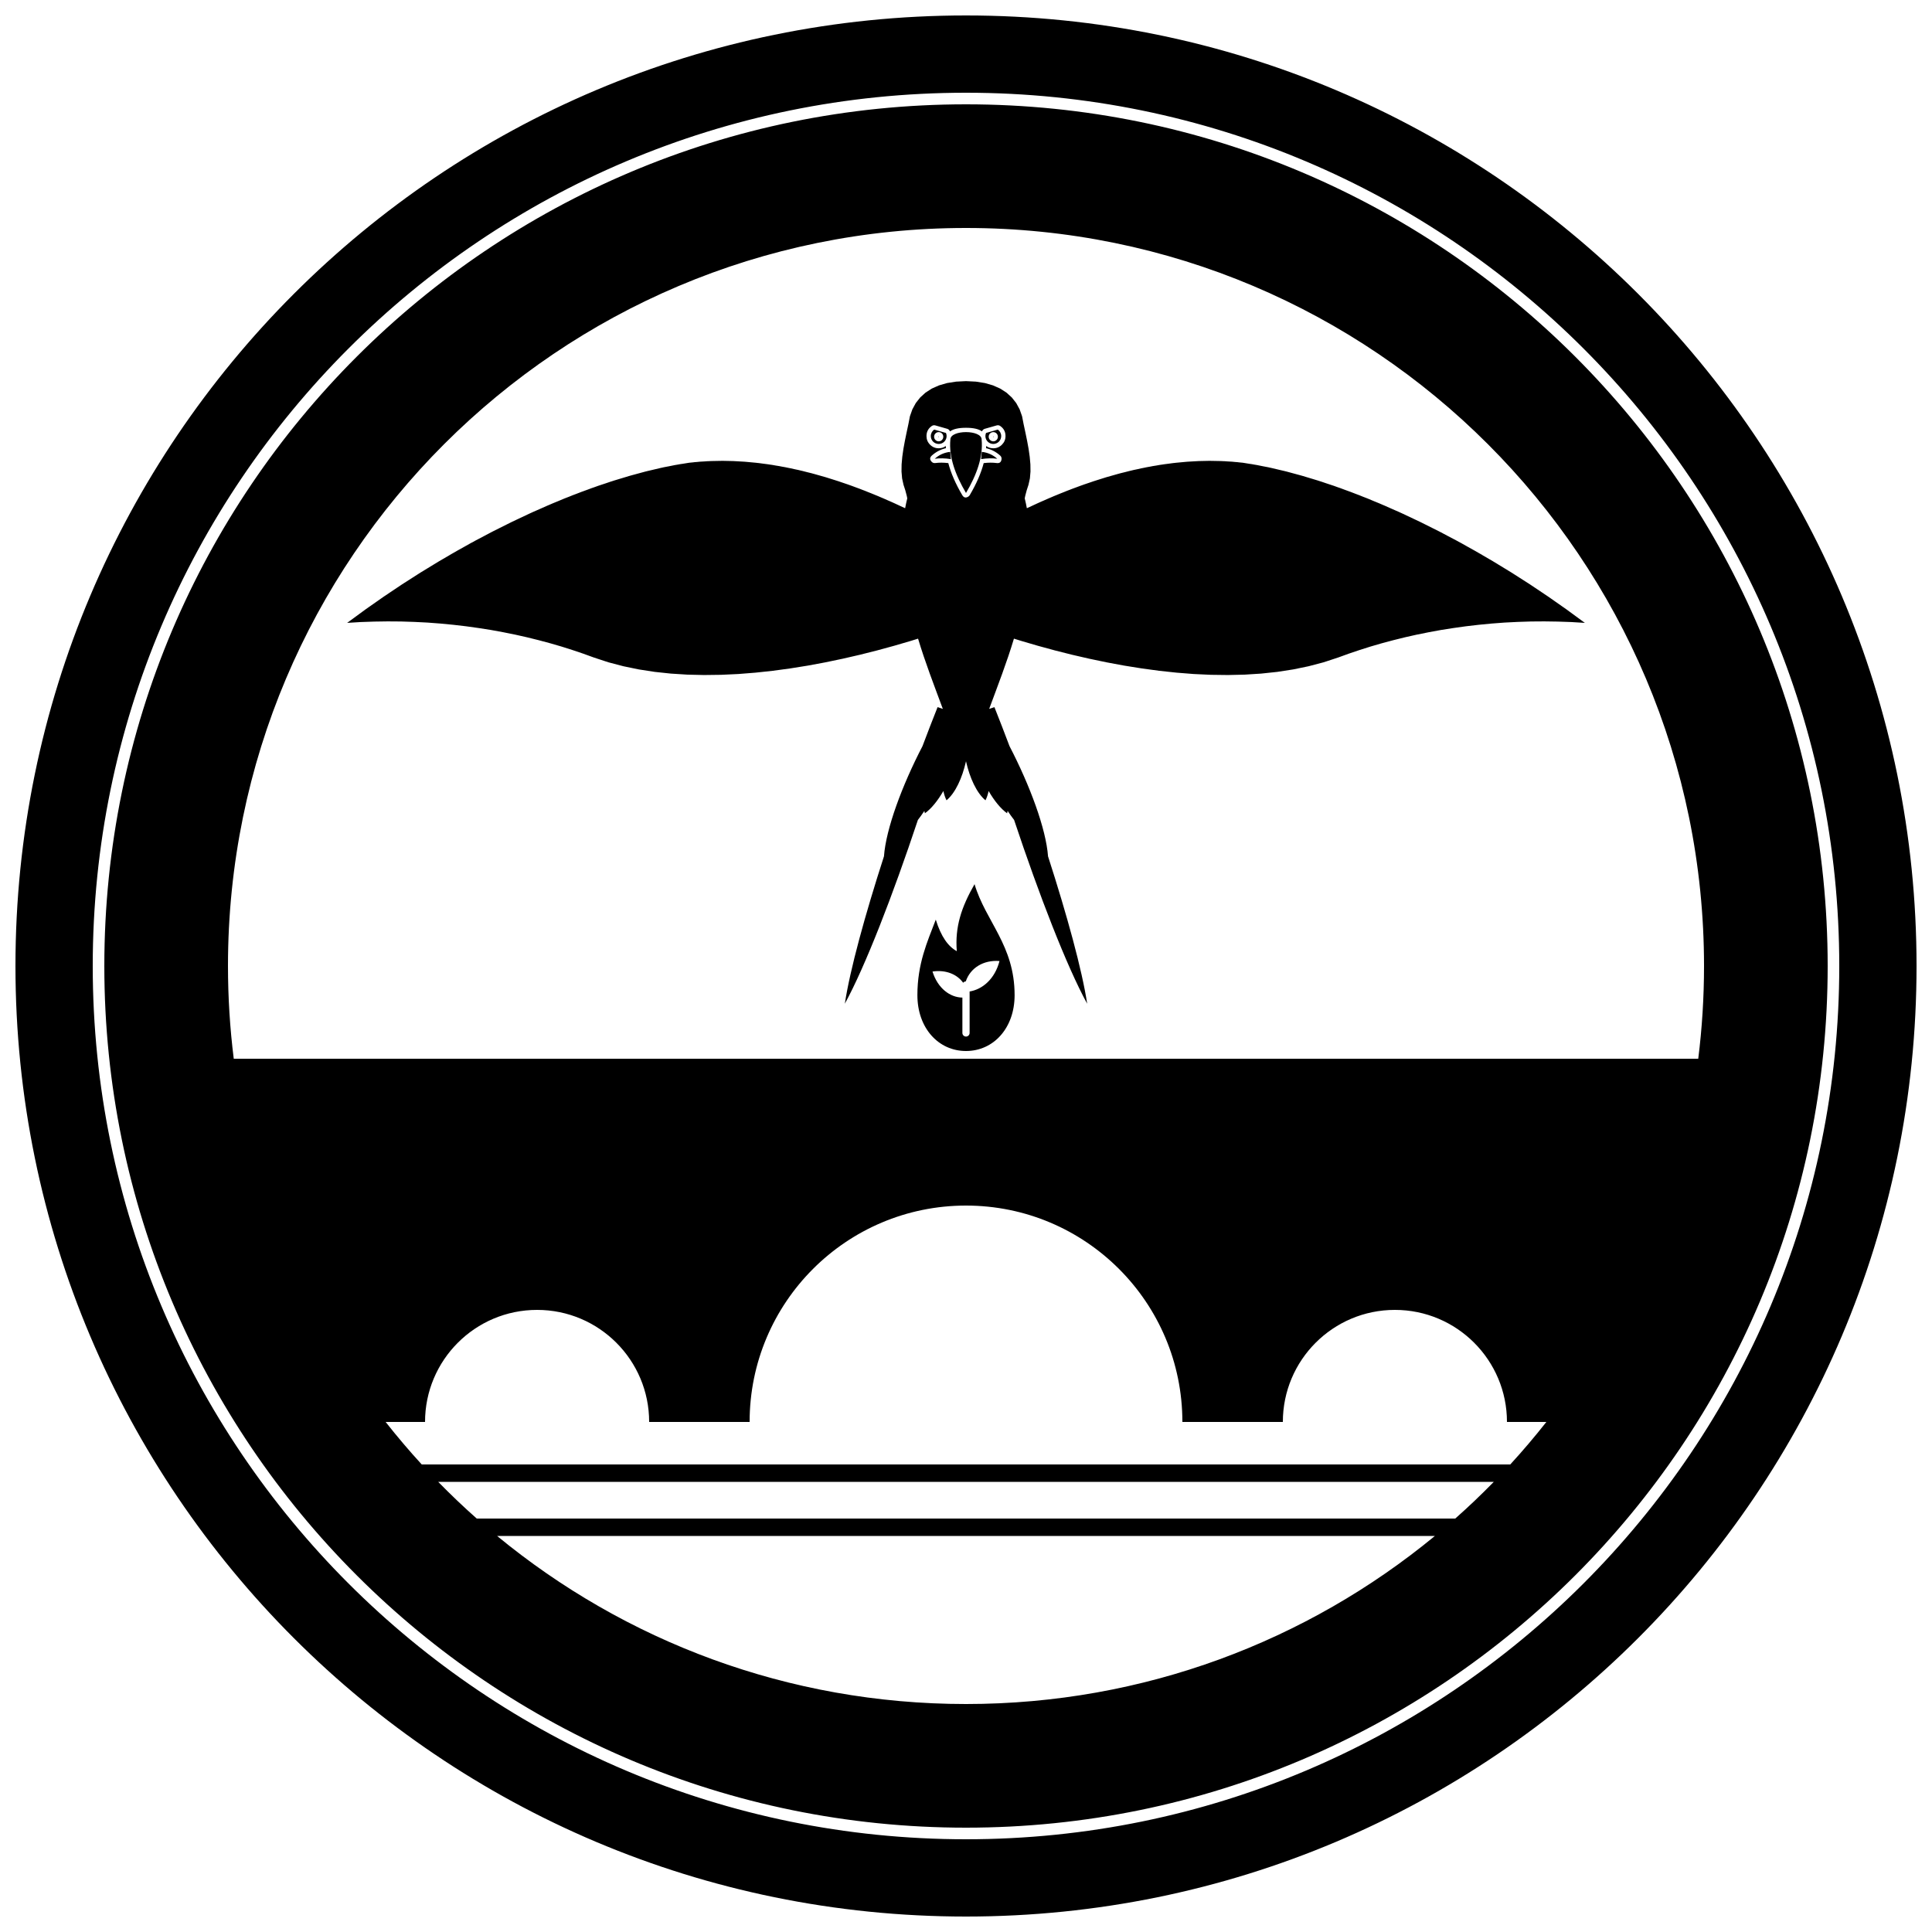
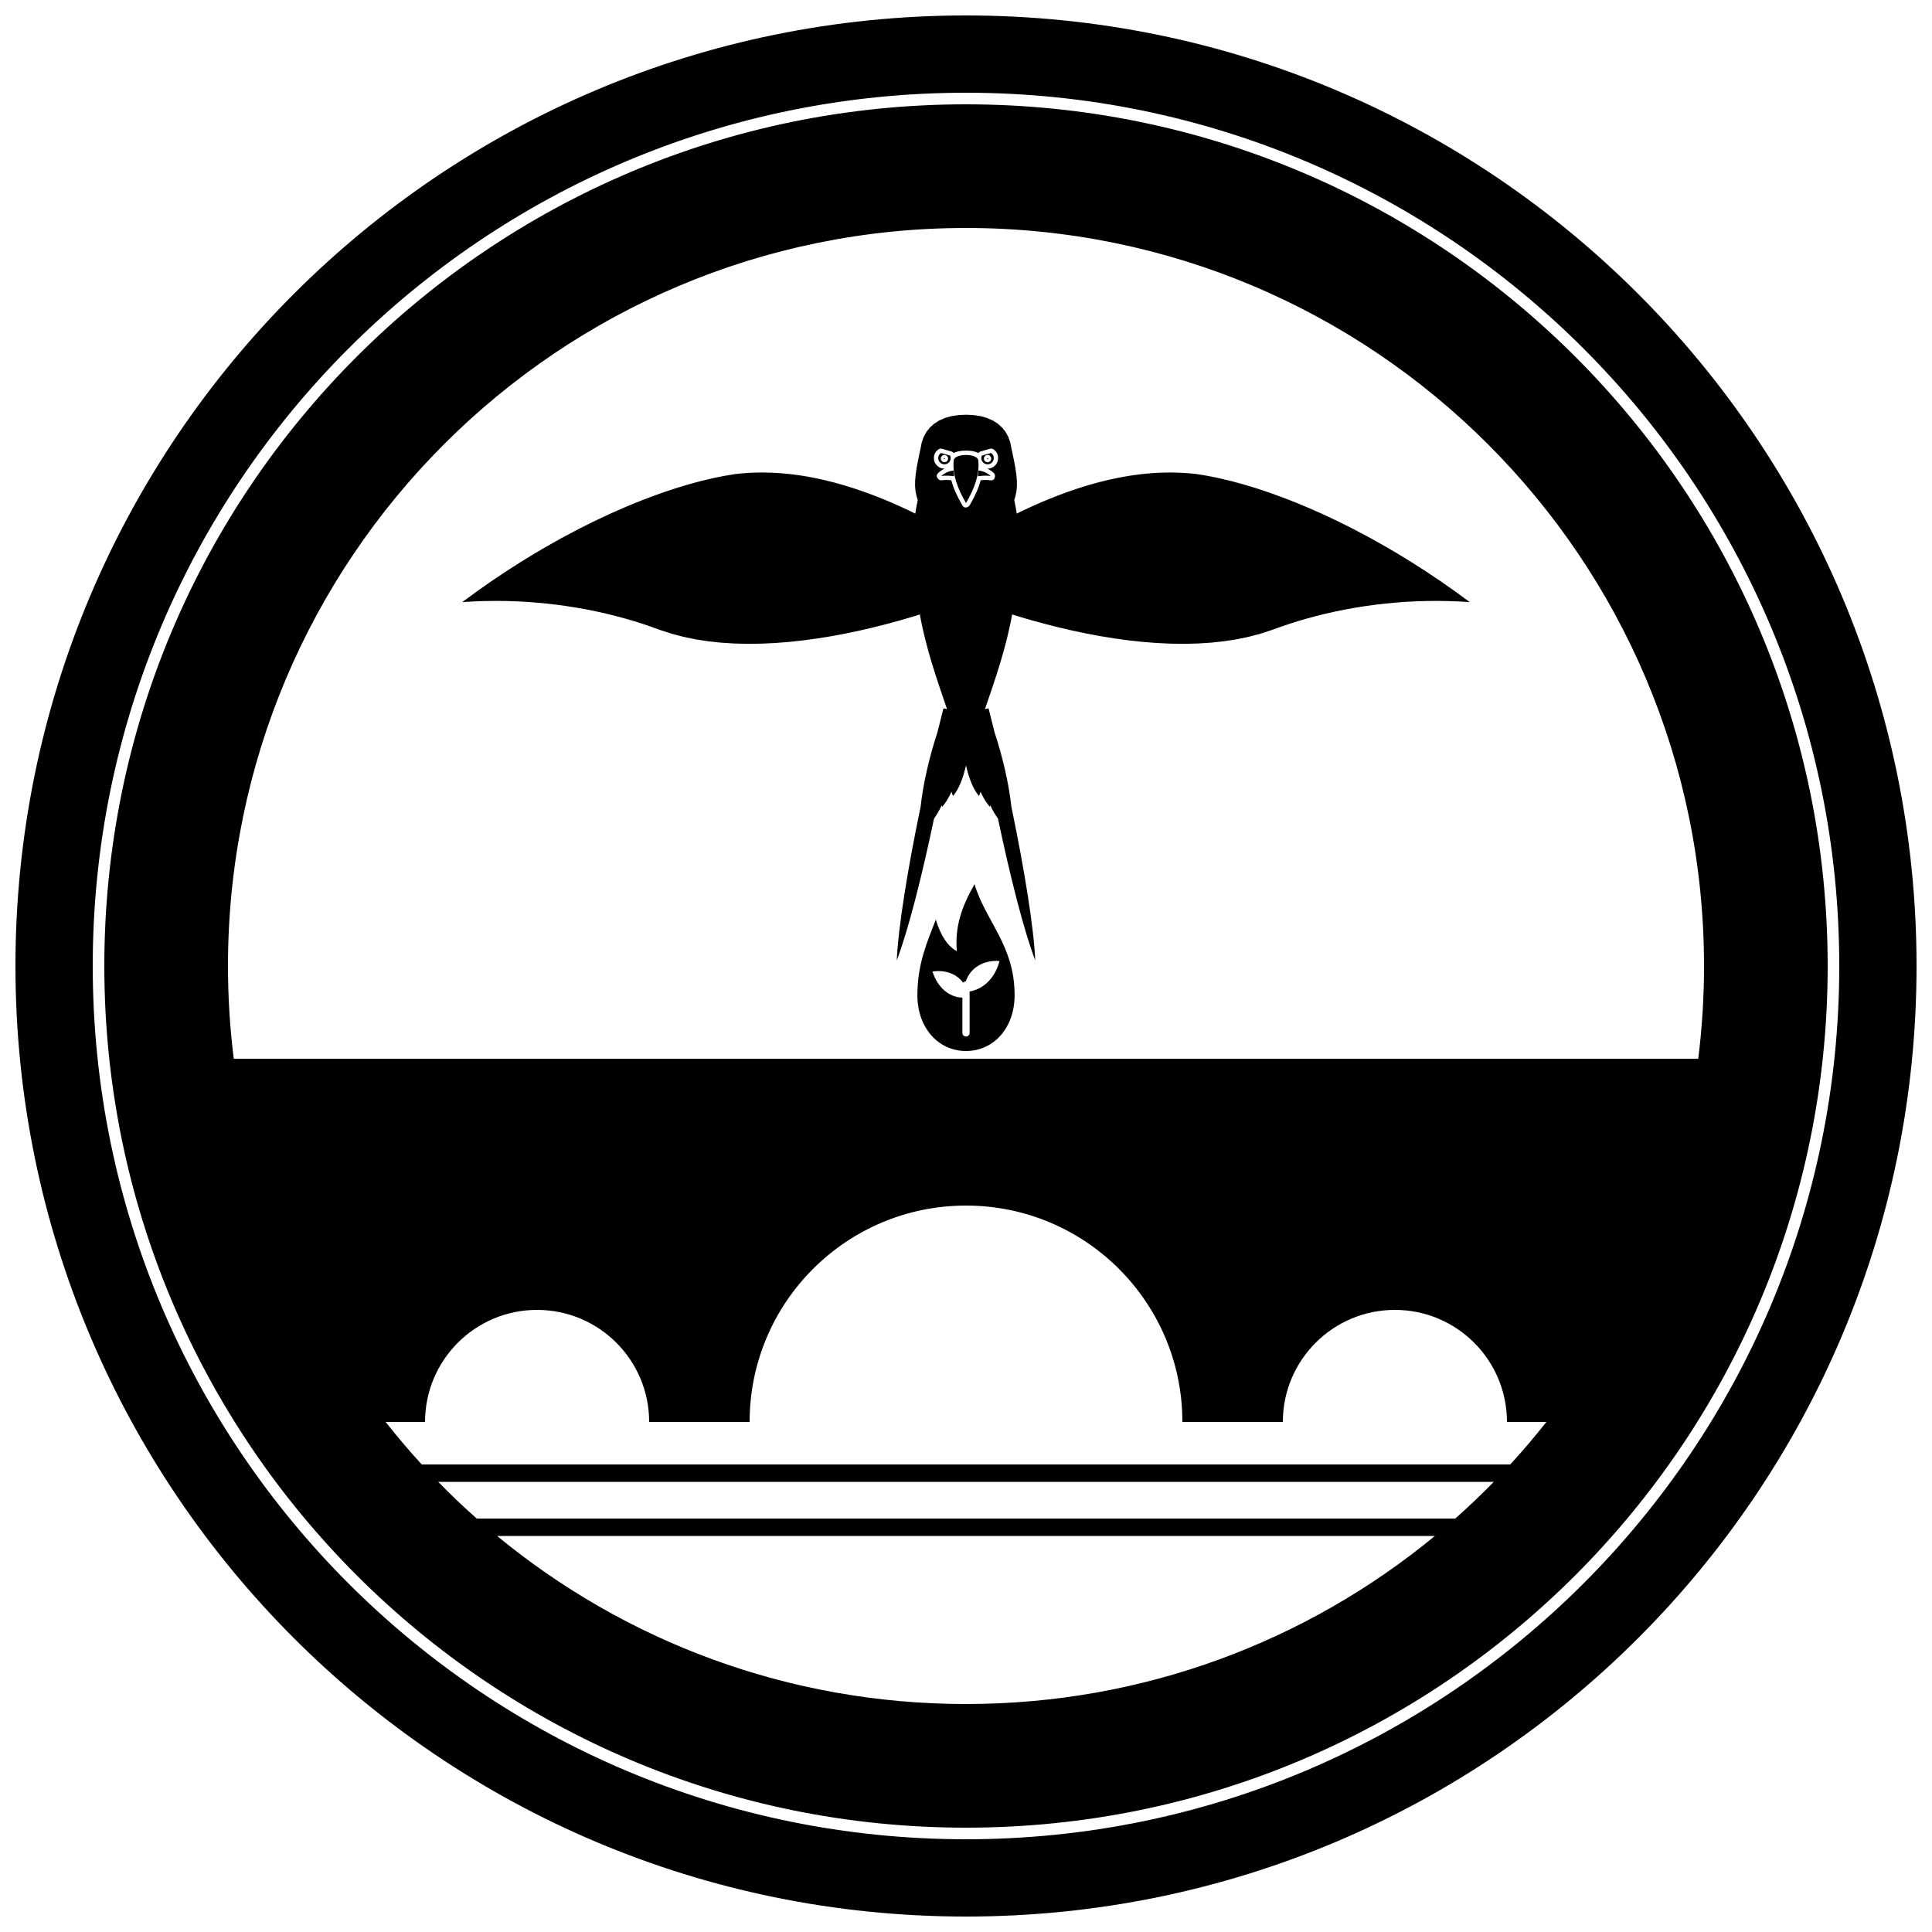
<svg xmlns="http://www.w3.org/2000/svg" viewBox="0 0 1000 1000" role="img" aria-label="קריית חינוך דרור · משלחת לגרמניה 2026">
-   <path fill="#000000" d="M8 500C8 228.28 228.28 8 500 8C771.72 8 992 228.28 992 500C992 771.72 771.72 992 500 992C228.28 992 8 771.72 8 500ZM48 500C48 749.63 250.37 952 500 952C749.63 952 952 749.63 952 500C952 250.37 749.63 48 500 48C250.37 48 48 250.37 48 500ZM54 500C54 253.68 253.68 54 500 54C746.32 54 946 253.68 946 500C946 746.32 746.32 946 500 946C253.68 946 54 746.32 54 500ZM118 500C118 516.26 119.02 532.28 120.99 548H879.01C880.98 532.28 882 516.26 882 500C882 289.03 710.97 118 500 118C289.03 118 118 289.03 118 500ZM485.29 366.01 488.01 366.93C483.45 354.61 478.84 342.76 475.19 330.56L471.36 331.75L462.74 334.27L453.98 336.66L445.13 338.89L436.19 340.95L427.2 342.83L418.17 344.51L409.12 345.96L400.08 347.19L391.08 348.16L382.12 348.87L373.24 349.28L364.45 349.39L355.77 349.19L347.22 348.65L338.84 347.76L330.64 346.49L322.65 344.84L314.89 342.8L307.36 340.32L301.92 338.35L296.35 336.47L290.65 334.66L284.84 332.97L278.9 331.38L272.86 329.88L266.73 328.5L260.48 327.24L254.15 326.08L247.72 325.07L241.21 324.16L234.63 323.39L227.96 322.75L221.23 322.24L214.43 321.9L207.58 321.68L200.67 321.63L193.71 321.73L186.71 321.97L179.68 322.4L189.12 315.48L198.61 308.83L208.13 302.45L217.65 296.36L227.18 290.55L232.88 287.23V287.2L234.81 286.11L236.68 285.03L240.4 282.96L243.73 281.08L245.04 280.39L246.13 279.78L250.72 277.37L254.52 275.35L255.3 274.96L255.52 274.84L264.83 270.19L265.03 270.09L265.2 270.01L267.26 269.04L274.04 265.84L274.66 265.56L275.74 265.06L279.58 263.38L283.13 261.8L284.48 261.23L286.14 260.51L288.6 259.51L292.09 258.04L294.71 257.03L296.34 256.36L298.18 255.67L300.9 254.62L304.23 253.41L306.33 252.62L307.54 252.21L309.52 251.49L313.75 250.09L316.07 249.3L316.97 249.02L317.97 248.69L324.14 246.83L325.55 246.4L325.74 246.35L326.2 246.21L334.2 244.04L334.44 243.99L334.72 243.91L337.08 243.36L341.95 242.21L342.58 242.08L343.57 241.85L346.17 241.36L349.44 240.7L350.89 240.46L352.06 240.24L353.28 240.07L356.64 239.52L358.79 239.31L359.54 239.21L360.74 239.12L362.36 238.96L364.74 238.83L366.13 238.72L366.92 238.7L368.13 238.64L371.81 238.57L372.76 238.55L373.04 238.55L373.92 238.53L378.64 238.63L379.43 238.65L379.56 238.65L379.73 238.66L385.58 238.99L385.95 239.03L386.13 239.04L387.5 239.17L391.46 239.54L392.09 239.62L392.87 239.7L395.16 240.01L397.35 240.29L398.29 240.44L399.64 240.63L401.72 241L403.27 241.24L404.73 241.53L406.44 241.83L407.86 242.13L409.2 242.39L411.39 242.88L413.26 243.27L414.2 243.5L415.16 243.72L417.97 244.44L420.1 244.96L420.77 245.15L421.13 245.24L426.63 246.8L426.96 246.89L426.98 246.9L427.12 246.93L433.12 248.82L433.52 248.95L433.84 249.05L435.62 249.66L439.13 250.85L439.86 251.12L440.74 251.43L442.71 252.16L445.15 253.06L446.55 253.61L447.65 254.02L449.26 254.68L451.19 255.44L453.06 256.21L454.56 256.82L455.75 257.34L457.23 257.96L459.42 258.93L461.49 259.83L462.77 260.41L463.26 260.63L465.17 261.52L468.43 263.02L468.5 263.05C468.81 261.35 469.18 259.65 469.6 257.95L469.33 256.59L468.57 253.74L467.65 250.9L466.92 247.59L466.62 244.06L466.67 240.34L467.02 236.43L467.6 232.36L468.37 228.16L469.26 223.83L470.21 219.4L470.97 215.47L472.24 211.87L474.01 208.62L476.29 205.73L479.04 203.23L482.28 201.14L486.01 199.48L490.2 198.27L494.87 197.53L500 197.27L505.13 197.53L509.8 198.27L513.99 199.48L517.72 201.14L520.96 203.23L523.71 205.73L525.99 208.62L527.76 211.87L529.03 215.47L529.79 219.4L530.74 223.83L531.63 228.16L532.4 232.36L532.98 236.43L533.33 240.34L533.38 244.06L533.08 247.59L532.35 250.9L531.43 253.74L530.67 256.59L530.4 257.95C530.82 259.65 531.19 261.35 531.5 263.05L531.57 263.02L534.83 261.52L536.74 260.63L537.23 260.41L538.51 259.83L540.58 258.93L542.77 257.96L544.25 257.34L545.44 256.82L546.94 256.21L548.81 255.44L550.74 254.68L552.35 254.02L553.45 253.61L554.85 253.06L557.29 252.16L559.26 251.43L560.14 251.12L560.87 250.85L564.38 249.66L566.16 249.05L566.48 248.95L566.88 248.82L572.88 246.93L573.02 246.9L573.04 246.89L573.37 246.8L578.87 245.24L579.23 245.15L579.9 244.96L582.03 244.44L584.84 243.72L585.8 243.5L586.74 243.27L588.61 242.88L590.8 242.39L592.14 242.13L593.56 241.83L595.27 241.53L596.73 241.24L598.28 241L600.36 240.63L601.71 240.44L602.65 240.29L604.84 240.01L607.13 239.7L607.91 239.62L608.54 239.54L612.5 239.17L613.87 239.04L614.05 239.03L614.42 238.99L620.27 238.66L620.44 238.65L620.57 238.65L621.36 238.63L626.08 238.53L626.96 238.55L627.24 238.55L628.19 238.57L631.87 238.64L633.08 238.7L633.87 238.72L635.26 238.83L637.64 238.96L639.26 239.12L640.46 239.21L641.21 239.31L643.36 239.52L646.72 240.07L647.94 240.24L649.11 240.46L650.56 240.7L653.83 241.36L656.43 241.85L657.42 242.08L658.05 242.21L662.92 243.36L665.28 243.91L665.56 243.99L665.8 244.04L673.8 246.21L674.26 246.35L674.45 246.4L675.86 246.83L682.03 248.69L683.03 249.02L683.93 249.3L686.25 250.09L690.48 251.49L692.46 252.21L693.67 252.62L695.77 253.41L699.1 254.62L701.82 255.67L703.66 256.36L705.29 257.03L707.91 258.04L711.4 259.51L713.86 260.51L715.52 261.23L716.87 261.8L720.42 263.38L724.26 265.06L725.34 265.56L725.96 265.84L732.74 269.04L734.8 270.01L734.97 270.09L735.17 270.19L744.48 274.84L744.7 274.96L745.48 275.35L749.28 277.37L753.87 279.78L754.96 280.39L756.27 281.08L759.6 282.96L763.32 285.03L765.19 286.11L767.12 287.2V287.23L772.82 290.55L782.35 296.36L791.87 302.45L801.39 308.83L810.88 315.48L820.32 322.4L813.29 321.97L806.29 321.73L799.33 321.63L792.42 321.68L785.57 321.9L778.77 322.24L772.04 322.75L765.37 323.39L758.79 324.16L752.28 325.07L745.85 326.08L739.52 327.24L733.27 328.5L727.14 329.88L721.1 331.38L715.16 332.97L709.35 334.66L703.65 336.47L698.08 338.35L692.64 340.32L685.11 342.8L677.35 344.84L669.36 346.49L661.16 347.76L652.78 348.65L644.23 349.19L635.55 349.39L626.76 349.28L617.88 348.87L608.92 348.16L599.92 347.19L590.88 345.96L581.83 344.51L572.8 342.83L563.81 340.95L554.87 338.89L546.02 336.66L537.26 334.27L528.64 331.75L524.81 330.56C521.16 342.76 516.55 354.61 511.99 366.93L514.71 366.01C517.3 372.53 519.92 379.29 522.53 386.22C533.06 406.48 541.43 429.01 542.46 443.23C552.32 473.77 560.07 502.02 562.72 519.52C552.16 500.27 537.8 463.15 524.9 424.4C523.78 422.95 522.65 421.39 521.55 419.74C521.47 420.15 521.38 420.56 521.28 420.96C517.9 418.53 514.63 414.45 511.71 409.43C511.33 411.21 510.79 412.83 510.08 414.24C505.46 410.38 501.94 402.64 500 394.03C498.06 402.64 494.54 410.38 489.92 414.24C489.21 412.83 488.67 411.21 488.29 409.43C485.37 414.45 482.1 418.53 478.72 420.96C478.62 420.56 478.53 420.15 478.45 419.74C477.35 421.39 476.22 422.95 475.1 424.4C462.2 463.15 447.84 500.27 437.28 519.52C439.93 502.02 447.68 473.77 457.54 443.23C458.57 429.01 466.94 406.48 477.47 386.22C480.08 379.29 482.7 372.53 485.29 366.01ZM781.71 758C788.21 750.91 794.45 743.57 800.4 736H780C780 703.97 754.03 678 722 678C689.97 678 664 703.97 664 736H612C612 674.14 561.86 624 500 624C438.14 624 388 674.14 388 736H336C336 703.97 310.03 678 278 678C245.97 678 220 703.97 220 736H199.6C205.55 743.57 211.79 750.91 218.29 758ZM742.71 795H257.29C323.28 849.36 407.83 882 500 882C592.17 882 676.72 849.36 742.71 795ZM753.24 786C760.12 779.91 766.77 773.57 773.19 767H226.81C233.23 773.57 239.88 779.91 246.76 786ZM504.42 457.64C510.2 477.02 525.16 489.26 525.16 515.1C525.16 532.1 514.28 544 500 544C485.72 544 474.84 532.1 474.84 515.1C474.84 498.78 479.94 487.56 484.36 476C487.08 484.84 490.82 489.94 495.24 492.32C494.22 479.74 497.62 469.54 504.42 457.64ZM479.55 225.7Q479.55 228.32 481.4 230.17Q483.25 232.03 485.87 232.03Q487.95 232.03 489.55 230.85Q489.57 231.42 489.6 231.98Q485.52 232.92 482.33 235.78Q480.66 237.28 482.16 238.94Q482.95 239.83 484.13 239.67Q487.15 239.26 490.84 239.7Q492.87 247.48 498.07 256.29Q498.64 257.26 499.41 257.46Q500.18 257.65 501.14 257.08Q501.64 256.79 501.93 256.29Q507.13 247.48 509.16 239.7Q512.85 239.26 515.87 239.67Q518.09 239.97 518.39 237.75Q518.55 236.57 517.67 235.78Q514.48 232.92 510.4 231.98Q510.43 231.42 510.45 230.85Q512.05 232.03 514.13 232.03Q516.75 232.03 518.6 230.17Q520.45 228.32 520.45 225.7Q520.45 222.41 517.75 220.52Q516.88 219.9 515.85 220.2L509.75 221.94Q508.73 222.24 508.31 223.21Q508.3 223.25 508.28 223.29Q505.73 221.42 500 221.42Q494.27 221.42 491.72 223.29Q491.7 223.25 491.69 223.21Q491.27 222.24 490.25 221.94L484.15 220.2Q483.12 219.9 482.25 220.52Q479.55 222.41 479.55 225.7ZM501.87 513.19C508.51 512.1 514.93 506.76 517.34 497.42C508.95 496.8 502.26 501.01 499.88 507.96C499.33 508 498.85 508.27 498.53 508.67C495.39 504.31 489.61 501.83 482.66 502.86C485.36 511.56 491.76 516.28 498.13 516.35V534.65C498.13 535.68 498.97 536.52 500 536.52C501.03 536.52 501.87 535.68 501.87 534.65ZM491.91 227.49C491.91 222.38 508.09 222.38 508.09 227.49C508.94 236.43 505.53 245.79 500 255.16C494.47 245.79 491.06 236.43 491.91 227.49ZM510.04 225.7C510.04 225.13 510.16 224.59 510.37 224.1L516.46 222.35C517.52 223.09 518.22 224.31 518.22 225.7C518.22 227.96 516.39 229.79 514.13 229.79C511.87 229.79 510.04 227.96 510.04 225.7ZM481.78 225.7C481.78 224.31 482.48 223.09 483.54 222.35L489.63 224.1C489.84 224.59 489.96 225.13 489.96 225.7C489.96 227.96 488.13 229.79 485.87 229.79C483.61 229.79 481.78 227.96 481.78 225.7ZM508.17 233.88Q512.77 234.39 516.17 237.45Q512.43 236.94 507.83 237.62ZM491.83 233.88 492.17 237.62Q487.57 236.94 483.83 237.45Q487.23 234.39 491.83 233.88ZM511.75 226.04C511.75 227.36 512.81 228.43 514.13 228.43C515.45 228.43 516.51 227.36 516.51 226.04C516.51 224.73 515.45 223.66 514.13 223.66C512.81 223.66 511.75 224.73 511.75 226.04ZM483.49 226.04C483.49 227.36 484.55 228.43 485.87 228.43C487.19 228.43 488.25 227.36 488.25 226.04C488.25 224.73 487.19 223.66 485.87 223.66C484.55 223.66 483.49 224.73 483.49 226.04ZM485.73 226.05Q485.73 225.9 485.87 225.9Q486.01 225.9 486.01 226.05Q486.01 226.19 485.87 226.19Q485.73 226.19 485.73 226.05ZM513.99 226.05Q513.99 225.9 514.13 225.9Q514.27 225.9 514.27 226.05Q514.27 226.19 514.13 226.19Q513.99 226.19 513.99 226.05Z" />
+   <path fill="#000000" d="M8 500C8 228.28 228.28 8 500 8C771.72 8 992 228.28 992 500C992 771.72 771.72 992 500 992C228.28 992 8 771.72 8 500ZM48 500C48 749.63 250.37 952 500 952C749.63 952 952 749.63 952 500C952 250.37 749.63 48 500 48C250.37 48 48 250.37 48 500ZM54 500C54 253.68 253.68 54 500 54C746.32 54 946 253.68 946 500C946 746.32 746.32 946 500 946C253.68 946 54 746.32 54 500ZM118 500C118 516.26 119.02 532.28 120.99 548H879.01C880.98 532.28 882 516.26 882 500C882 289.03 710.97 118 500 118C289.03 118 118 289.03 118 500ZM781.71 758C788.21 750.91 794.45 743.57 800.4 736H780C780 703.97 754.03 678 722 678C689.97 678 664 703.97 664 736H612C612 674.14 561.86 624 500 624C438.14 624 388 674.14 388 736H336C336 703.97 310.03 678 278 678C245.97 678 220 703.97 220 736H199.6C205.55 743.57 211.79 750.91 218.29 758ZM488.33 366.64 490.18 367.02C484.77 351.26 479.2 335.28 476.12 318.04L472.61 319.13L465.71 321.15L458.7 323.05L451.62 324.84L444.47 326.49L437.28 327.99L430.06 329.34L422.82 330.5L415.59 331.48L408.38 332.26L401.22 332.82L394.11 333.15L387.08 333.24L380.13 333.08L373.3 332.65L366.59 331.93L360.04 330.92L353.64 329.6L347.43 327.96L341.41 325.98L337.05 324.41L332.6 322.9L328.04 321.46L323.39 320.11L318.64 318.83L313.81 317.63L308.9 316.53L303.9 315.52L298.84 314.6L293.7 313.78L288.49 313.05L283.22 312.44L277.89 311.93L272.51 311.52L267.07 311.24L261.58 311.07L256.06 311.03L250.49 311.11L244.89 311.31L239.26 311.65L246.82 306.11L254.41 300.79L262.02 295.69L269.64 290.82L277.26 286.17L281.82 283.51V283.49L283.37 282.62L284.86 281.75L287.84 280.1L290.51 278.59L291.55 278.04L292.42 277.56L296.1 275.62L299.13 274.01L299.76 273.69L299.93 273.6L307.39 269.88L307.55 269.8L307.68 269.73L309.33 268.96L314.75 266.4L315.25 266.18L316.11 265.77L319.18 264.43L322.03 263.17L323.1 262.72L324.43 262.14L326.4 261.33L329.2 260.16L331.29 259.35L332.59 258.82L334.07 258.27L336.24 257.42L338.91 256.46L340.58 255.83L341.55 255.5L343.14 254.92L346.52 253.8L348.38 253.17L349.1 252.95L349.89 252.68L354.83 251.19L355.96 250.85L356.11 250.8L356.48 250.69L362.88 248.96L363.07 248.92L363.3 248.86L365.19 248.42L369.08 247.49L369.59 247.39L370.38 247.21L372.45 246.81L375.07 246.28L376.23 246.1L377.17 245.92L378.14 245.78L380.83 245.34L382.56 245.18L383.15 245.09L384.12 245.02L385.41 244.9L387.31 244.79L388.42 244.71L389.06 244.69L390.02 244.64L392.97 244.58L393.73 244.56L393.95 244.57L394.66 244.56L398.44 244.64L399.07 244.65L399.17 244.65L399.31 244.65L403.98 244.92L404.28 244.95L404.42 244.96L405.52 245.07L408.69 245.36L409.19 245.43L409.82 245.49L411.65 245.74L413.4 245.96L414.15 246.08L415.23 246.23L416.89 246.52L418.13 246.72L419.3 246.95L420.67 247.19L421.81 247.43L422.88 247.64L424.63 248.03L426.12 248.35L426.88 248.53L427.65 248.7L429.9 249.28L431.6 249.7L432.14 249.85L432.42 249.92L436.82 251.16L437.09 251.24L437.11 251.24L437.22 251.28L442.02 252.78L442.33 252.89L442.59 252.97L444.01 253.46L446.82 254.41L447.41 254.63L448.11 254.87L449.69 255.46L451.64 256.18L452.76 256.61L453.64 256.95L454.93 257.47L456.47 258.08L457.97 258.7L459.17 259.19L460.12 259.6L461.3 260.09L463.05 260.87L464.72 261.59L465.74 262.06L466.13 262.23L467.66 262.94L470.26 264.14L470.76 264.38L470.97 264.48L473.74 265.84C474.09 263.5 474.51 261.15 475.03 258.77L474.46 256.99L473.89 254.38L473.64 251.6L473.68 248.65L473.96 245.57L474.42 242.36L475.03 239.04L475.73 235.62L476.48 232.13L477.08 229.02L478.09 226.18L479.48 223.61L481.28 221.34L483.46 219.36L486.01 217.71L488.95 216.4L492.27 215.44L495.95 214.86L500 214.66L504.05 214.86L507.73 215.44L511.05 216.4L513.99 217.71L516.54 219.36L518.72 221.34L520.52 223.61L521.91 226.18L522.92 229.02L523.52 232.13L524.27 235.62L524.97 239.04L525.58 242.36L526.04 245.57L526.32 248.65L526.36 251.6L526.11 254.38L525.54 256.99L524.97 258.77C525.49 261.15 525.91 263.5 526.26 265.84L529.03 264.48L529.24 264.38L529.74 264.14L532.34 262.94L533.87 262.23L534.26 262.06L535.28 261.59L536.95 260.87L538.7 260.09L539.88 259.6L540.83 259.19L542.03 258.7L543.53 258.08L545.07 257.47L546.36 256.95L547.24 256.61L548.36 256.18L550.31 255.46L551.89 254.87L552.59 254.63L553.18 254.41L555.99 253.46L557.41 252.97L557.67 252.89L557.98 252.78L562.78 251.28L562.89 251.24L562.91 251.24L563.18 251.16L567.58 249.92L567.86 249.85L568.4 249.7L570.1 249.28L572.35 248.7L573.12 248.53L573.88 248.35L575.37 248.03L577.12 247.64L578.19 247.43L579.33 247.19L580.7 246.95L581.87 246.72L583.11 246.52L584.77 246.23L585.85 246.08L586.6 245.96L588.35 245.74L590.18 245.49L590.81 245.43L591.31 245.36L594.48 245.07L595.58 244.96L595.72 244.95L596.02 244.92L600.69 244.65L600.83 244.65L600.93 244.65L601.56 244.64L605.34 244.56L606.05 244.57L606.27 244.56L607.03 244.58L609.98 244.64L610.94 244.69L611.58 244.71L612.69 244.79L614.59 244.9L615.88 245.02L616.85 245.09L617.44 245.18L619.17 245.34L621.86 245.78L622.83 245.92L623.77 246.1L624.93 246.28L627.55 246.81L629.62 247.21L630.41 247.39L630.92 247.49L634.81 248.42L636.7 248.86L636.93 248.92L637.12 248.96L643.52 250.69L643.89 250.8L644.04 250.85L645.17 251.19L650.11 252.68L650.9 252.95L651.62 253.17L653.48 253.8L656.86 254.92L658.45 255.5L659.42 255.83L661.09 256.46L663.76 257.42L665.93 258.27L667.41 258.82L668.71 259.35L670.8 260.16L673.6 261.33L675.57 262.14L676.9 262.72L677.97 263.17L680.82 264.43L683.89 265.77L684.75 266.18L685.25 266.4L690.67 268.96L692.32 269.73L692.45 269.8L692.61 269.88L700.07 273.6L700.24 273.69L700.87 274.01L703.9 275.62L707.58 277.56L708.45 278.04L709.49 278.59L712.16 280.1L715.14 281.75L716.63 282.62L718.18 283.49V283.51L722.74 286.17L730.36 290.82L737.98 295.69L745.59 300.79L753.18 306.11L760.74 311.65L755.11 311.31L749.51 311.11L743.94 311.03L738.42 311.07L732.93 311.24L727.49 311.52L722.11 311.93L716.78 312.44L711.51 313.05L706.3 313.78L701.16 314.6L696.1 315.52L691.1 316.53L686.19 317.63L681.36 318.83L676.61 320.11L671.96 321.46L667.4 322.9L662.95 324.41L658.59 325.98L652.57 327.96L646.36 329.6L639.96 330.92L633.41 331.93L626.7 332.65L619.87 333.08L612.92 333.24L605.89 333.15L598.78 332.82L591.62 332.26L584.41 331.48L577.18 330.5L569.94 329.34L562.72 327.99L555.53 326.49L548.38 324.84L541.3 323.05L534.29 321.15L527.39 319.13L523.88 318.04C520.8 335.28 515.23 351.26 509.82 367.02L511.67 366.64C512.72 370.69 513.76 374.86 514.8 379.1C519.01 391.87 522.24 405.92 523.49 417.58C530.08 449.19 535.08 479.78 535.84 497.12C529.95 481.67 522.83 453.66 516.55 423.7C515.16 421.79 513.82 419.47 512.56 416.83C512.49 417.09 512.41 417.35 512.32 417.6C510.58 415.66 508.96 412.98 507.51 409.8C507.28 410.59 507.02 411.32 506.72 412C503.8 408.65 501.5 402.83 500 396.17C498.5 402.83 496.2 408.65 493.28 412C492.98 411.32 492.72 410.59 492.49 409.8C491.04 412.98 489.42 415.66 487.68 417.6C487.59 417.35 487.51 417.09 487.44 416.83C486.18 419.47 484.84 421.79 483.45 423.7C477.17 453.66 470.05 481.67 464.16 497.12C464.92 479.78 469.92 449.19 476.51 417.58C477.76 405.92 480.99 391.87 485.2 379.1C486.24 374.86 487.28 370.69 488.33 366.64ZM742.71 795H257.29C323.28 849.36 407.83 882 500 882C592.17 882 676.72 849.36 742.71 795ZM753.24 786C760.12 779.91 766.77 773.57 773.19 767H226.81C233.23 773.57 239.88 779.91 246.76 786ZM504.42 457.64C510.2 477.02 525.16 489.26 525.16 515.1C525.16 532.1 514.28 544 500 544C485.72 544 474.84 532.1 474.84 515.1C474.84 498.78 479.94 487.56 484.36 476C487.08 484.84 490.82 489.94 495.24 492.32C494.22 479.74 497.62 469.54 504.42 457.64ZM483.38 237.1Q483.38 239.36 484.98 240.97Q486.58 242.57 488.84 242.57L488.91 242.57Q487.2 243.39 485.73 244.71Q484.9 245.46 484.86 246.25Q484.82 247.04 485.57 247.87Q486.36 248.75 487.53 248.59Q489.73 248.29 492.39 248.58Q494.03 254.66 498.07 261.49Q498.64 262.46 499.41 262.65Q500.18 262.85 501.14 262.28Q501.64 261.99 501.93 261.49Q505.97 254.66 507.61 248.58Q510.27 248.29 512.47 248.59Q513.58 248.75 514.21 248.27Q514.84 247.79 514.99 246.68Q515.15 245.5 514.27 244.71Q512.8 243.39 511.09 242.57L511.16 242.57Q513.42 242.57 515.02 240.97Q516.62 239.36 516.62 237.1Q516.62 234.24 514.27 232.61Q513.39 232 512.37 232.29L507.57 233.68Q506.8 233.9 506.37 234.51Q504.22 233.25 500 233.25Q495.78 233.25 493.63 234.51Q493.2 233.9 492.43 233.68L487.63 232.29Q486.61 232 485.73 232.61Q483.38 234.24 483.38 237.1ZM501.87 513.19C508.51 512.1 514.93 506.76 517.34 497.42C508.95 496.8 502.26 501.01 499.88 507.96C499.33 508 498.85 508.27 498.53 508.67C495.39 504.31 489.61 501.83 482.66 502.86C485.36 511.56 491.76 516.28 498.13 516.35V534.65C498.13 535.68 498.97 536.52 500 536.52C501.03 536.52 501.87 535.68 501.87 534.65ZM493.62 238.51C493.62 234.48 506.38 234.48 506.38 238.51C507.06 245.57 504.37 252.96 500 260.35C495.63 252.96 492.94 245.57 493.62 238.51ZM485.62 237.1C485.62 236 486.17 235.03 487.01 234.45L491.81 235.83C491.98 236.22 492.07 236.65 492.07 237.1C492.07 238.88 490.63 240.33 488.84 240.33C487.06 240.33 485.62 238.88 485.62 237.1ZM507.93 237.1C507.93 236.65 508.02 236.22 508.19 235.83L512.99 234.45C513.83 235.03 514.38 236 514.38 237.1C514.38 238.88 512.94 240.33 511.16 240.33C509.37 240.33 507.93 238.88 507.93 237.1ZM493.55 243.55 493.82 246.51Q490.19 245.97 487.23 246.37Q489.92 243.96 493.55 243.55ZM506.45 243.55Q510.08 243.96 512.77 246.37Q509.81 245.97 506.18 246.51ZM486.96 237.37C486.96 238.41 487.81 239.25 488.84 239.25C489.88 239.25 490.73 238.41 490.73 237.37C490.73 236.33 489.88 235.49 488.84 235.49C487.81 235.49 486.96 236.33 486.96 237.37ZM509.27 237.37C509.27 238.41 510.12 239.25 511.16 239.25C512.19 239.25 513.04 238.41 513.04 237.37C513.04 236.33 512.19 235.49 511.16 235.49C510.12 235.49 509.27 236.33 509.27 237.37ZM511.51 237.37Q511.51 237.73 511.16 237.73Q510.82 237.73 510.8 237.41L511.49 237.21Q511.51 237.28 511.51 237.37ZM488.51 237.21 489.2 237.41Q489.18 237.73 488.84 237.73Q488.49 237.73 488.49 237.37Q488.49 237.28 488.51 237.21Z" />
</svg>
